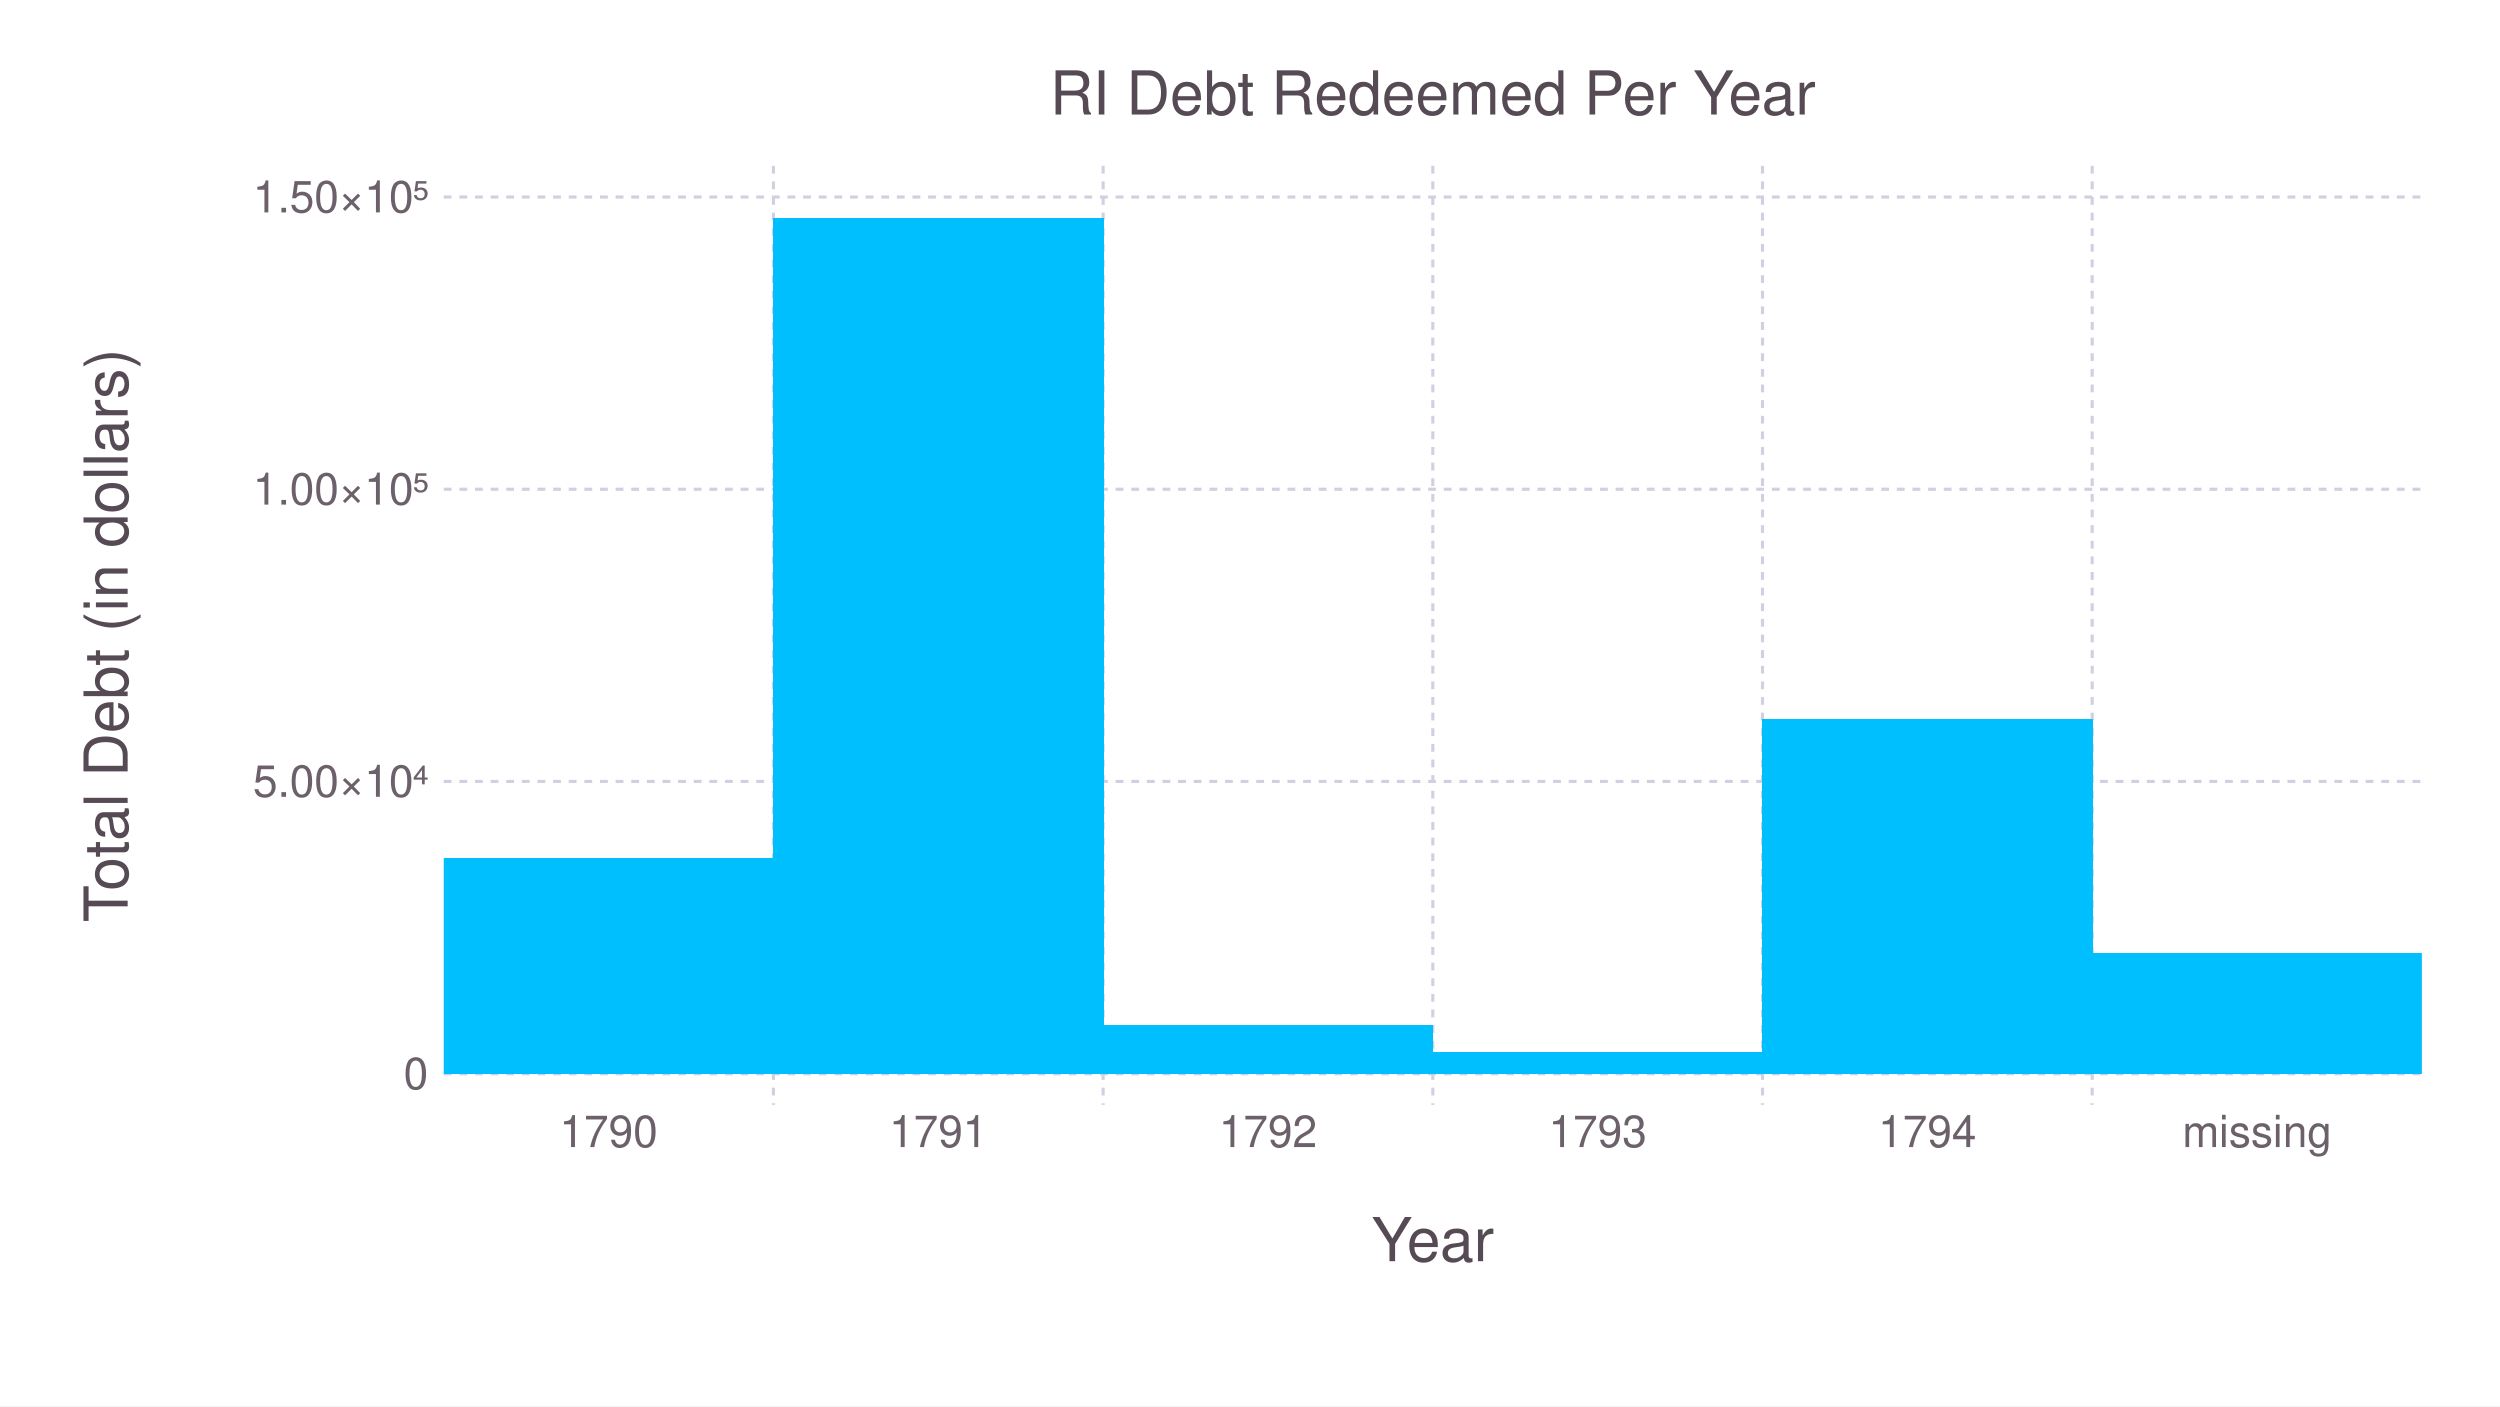
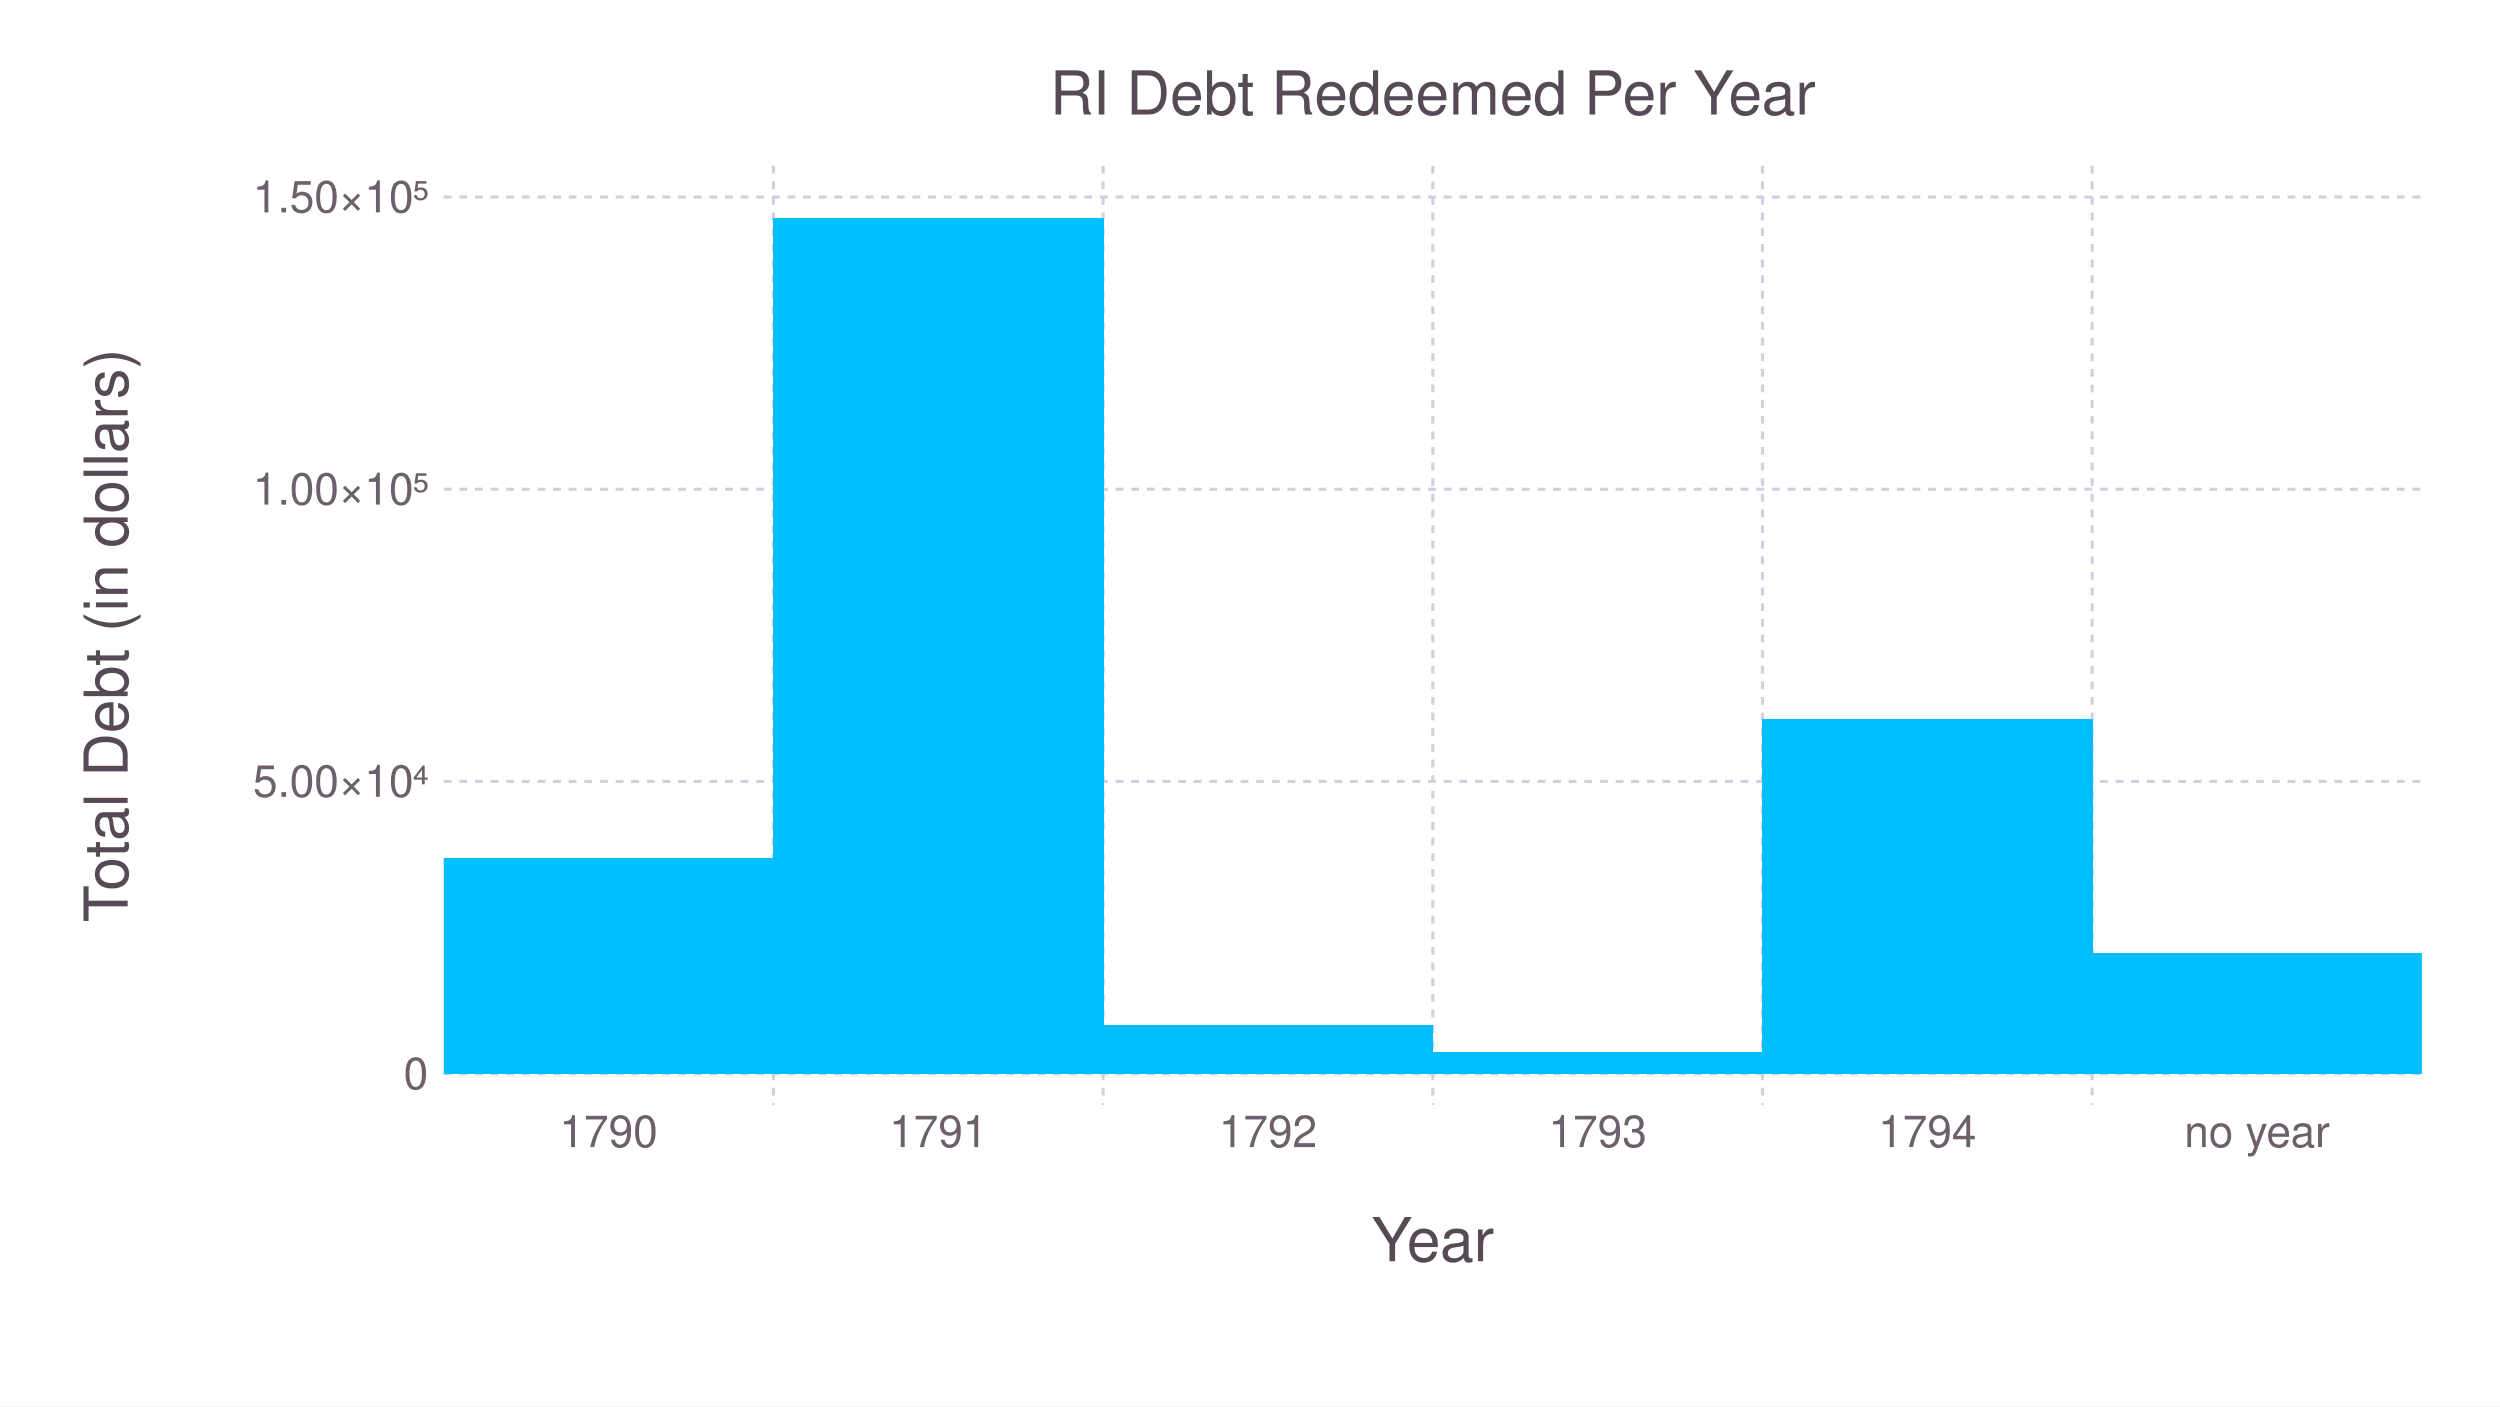
<svg xmlns="http://www.w3.org/2000/svg" version="1.2" width="160mm" height="90mm" viewBox="0 0 160 90" stroke="none" fill="#000000" stroke-width="0.3" font-size="3.88">
  <defs>
    <marker id="arrow" markerWidth="15" markerHeight="7" refX="5" refY="3.5" orient="auto" markerUnits="strokeWidth">
      <path d="M0,0 L15,3.5 L0,7 z" stroke="context-stroke" fill="context-stroke" />
    </marker>
  </defs>
-   <g stroke="#000000" stroke-opacity="0.000" fill="#FFFFFF" id="img-5d5e1071-1">
+   <g stroke="#000000" stroke-opacity="0.000" fill="#FFFFFF" id="img-37d6b117-1">
    <g transform="translate(80,45)">
      <path d="M-80,-45 L80,-45 80,45 -80,45  z" class="primitive" />
    </g>
  </g>
-   <g class="plotroot yscalable" id="img-5d5e1071-2">
-     <g font-size="3.88" font-family="'PT Sans','Helvetica Neue','Helvetica',sans-serif" fill="#564A55" stroke="#000000" stroke-opacity="0.000" id="img-5d5e1071-3">
+   <g class="plotroot yscalable" id="img-37d6b117-2">
+     <g font-size="3.88" font-family="'PT Sans','Helvetica Neue','Helvetica',sans-serif" fill="#564A55" stroke="#000000" stroke-opacity="0.000" id="img-37d6b117-3">
      <g transform="translate(91.7,78.39)">
        <g class="primitive">
          <text text-anchor="middle" dy="0.6em">Year</text>
        </g>
      </g>
    </g>
-     <g class="guide xlabels" font-size="2.82" font-family="'PT Sans Caption','Helvetica Neue','Helvetica',sans-serif" fill="#6C606B" id="img-5d5e1071-4">
+     <g class="guide xlabels" font-size="2.82" font-family="'PT Sans Caption','Helvetica Neue','Helvetica',sans-serif" fill="#6C606B" id="img-37d6b117-4">
      <g transform="translate(38.95,71.72)">
        <g class="primitive">
          <text text-anchor="middle" dy="0.6em">1790</text>
        </g>
      </g>
      <g transform="translate(60.05,71.72)">
        <g class="primitive">
          <text text-anchor="middle" dy="0.6em">1791</text>
        </g>
      </g>
      <g transform="translate(81.15,71.72)">
        <g class="primitive">
          <text text-anchor="middle" dy="0.6em">1792</text>
        </g>
      </g>
      <g transform="translate(102.25,71.72)">
        <g class="primitive">
          <text text-anchor="middle" dy="0.6em">1793</text>
        </g>
      </g>
      <g transform="translate(123.35,71.72)">
        <g class="primitive">
          <text text-anchor="middle" dy="0.6em">1794</text>
        </g>
      </g>
      <g transform="translate(144.45,71.72)">
        <g class="primitive">
-           <text text-anchor="middle" dy="0.6em">missing</text>
+           <text text-anchor="middle" dy="0.6em">no year</text>
        </g>
      </g>
    </g>
-     <g clip-path="url(#img-5d5e1071-5)">
-       <g id="img-5d5e1071-6">
-         <g pointer-events="visible" stroke-width="0.3" fill="#000000" fill-opacity="0.000" stroke="#000000" stroke-opacity="0.000" class="guide background" id="img-5d5e1071-7">
-           <g transform="translate(91.7,40.66)" id="img-5d5e1071-8">
+     <g clip-path="url(#img-37d6b117-5)">
+       <g id="img-37d6b117-6">
+         <g pointer-events="visible" stroke-width="0.3" fill="#000000" fill-opacity="0.000" stroke="#000000" stroke-opacity="0.000" class="guide background" id="img-37d6b117-7">
+           <g transform="translate(91.7,40.66)" id="img-37d6b117-8">
            <path d="M-63.3,-30.05 L63.3,-30.05 63.3,30.05 -63.3,30.05  z" class="primitive" />
          </g>
        </g>
-         <g class="guide ygridlines xfixed" stroke-dasharray="0.5,0.5" stroke-width="0.2" stroke="#D0D0E0" id="img-5d5e1071-9">
-           <g transform="translate(91.7,68.72)" id="img-5d5e1071-10">
+         <g class="guide ygridlines xfixed" stroke-dasharray="0.5,0.5" stroke-width="0.2" stroke="#D0D0E0" id="img-37d6b117-9">
+           <g transform="translate(91.7,68.72)" id="img-37d6b117-10">
            <path fill="none" d="M-63.3,0 L63.3,0 " class="primitive" />
          </g>
-           <g transform="translate(91.7,50.01)" id="img-5d5e1071-11">
+           <g transform="translate(91.7,50.01)" id="img-37d6b117-11">
            <path fill="none" d="M-63.3,0 L63.3,0 " class="primitive" />
          </g>
-           <g transform="translate(91.7,31.31)" id="img-5d5e1071-12">
+           <g transform="translate(91.7,31.31)" id="img-37d6b117-12">
            <path fill="none" d="M-63.3,0 L63.3,0 " class="primitive" />
          </g>
-           <g transform="translate(91.7,12.61)" id="img-5d5e1071-13">
+           <g transform="translate(91.7,12.61)" id="img-37d6b117-13">
            <path fill="none" d="M-63.3,0 L63.3,0 " class="primitive" />
          </g>
        </g>
-         <g class="guide xgridlines yfixed" stroke-dasharray="0.5,0.5" stroke-width="0.2" stroke="#D0D0E0" id="img-5d5e1071-14">
-           <g transform="translate(49.5,40.66)" id="img-5d5e1071-15">
+         <g class="guide xgridlines yfixed" stroke-dasharray="0.5,0.5" stroke-width="0.2" stroke="#D0D0E0" id="img-37d6b117-14">
+           <g transform="translate(49.5,40.66)" id="img-37d6b117-15">
            <path fill="none" d="M0,-30.05 L0,30.05 " class="primitive" />
          </g>
-           <g transform="translate(70.6,40.66)" id="img-5d5e1071-16">
+           <g transform="translate(70.6,40.66)" id="img-37d6b117-16">
            <path fill="none" d="M0,-30.05 L0,30.05 " class="primitive" />
          </g>
-           <g transform="translate(91.7,40.66)" id="img-5d5e1071-17">
+           <g transform="translate(91.7,40.66)" id="img-37d6b117-17">
            <path fill="none" d="M0,-30.05 L0,30.05 " class="primitive" />
          </g>
-           <g transform="translate(112.8,40.66)" id="img-5d5e1071-18">
+           <g transform="translate(112.8,40.66)" id="img-37d6b117-18">
            <path fill="none" d="M0,-30.05 L0,30.05 " class="primitive" />
          </g>
-           <g transform="translate(133.9,40.66)" id="img-5d5e1071-19">
+           <g transform="translate(133.9,40.66)" id="img-37d6b117-19">
            <path fill="none" d="M0,-30.05 L0,30.05 " class="primitive" />
          </g>
        </g>
-         <g class="plotpanel" id="img-5d5e1071-20">
-           <g shape-rendering="crispEdges" stroke-width="0.3" id="img-5d5e1071-21">
-             <g class="geometry" fill-opacity="1" stroke="#000000" stroke-opacity="0.000" fill="#00BFFF" id="img-5d5e1071-22">
-               <g transform="translate(38.95,61.82)" id="img-5d5e1071-23">
+         <g class="plotpanel" id="img-37d6b117-20">
+           <g shape-rendering="crispEdges" stroke-width="0.3" id="img-37d6b117-21">
+             <g class="geometry" fill-opacity="1" stroke="#000000" stroke-opacity="0.000" fill="#00BFFF" id="img-37d6b117-22">
+               <g transform="translate(38.95,61.82)" id="img-37d6b117-23">
                <path d="M-10.58,-6.89 L10.58,-6.89 10.58,6.89 -10.58,6.89  z" class="primitive" />
              </g>
-               <g transform="translate(60.05,41.33)" id="img-5d5e1071-24">
+               <g transform="translate(60.05,41.33)" id="img-37d6b117-24">
                <path d="M-10.58,-27.38 L10.58,-27.38 10.58,27.38 -10.58,27.38  z" class="primitive" />
              </g>
-               <g transform="translate(81.15,67.17)" id="img-5d5e1071-25">
+               <g transform="translate(81.15,67.17)" id="img-37d6b117-25">
                <path d="M-10.58,-1.54 L10.58,-1.54 10.58,1.54 -10.58,1.54  z" class="primitive" />
              </g>
-               <g transform="translate(102.25,68.03)" id="img-5d5e1071-26">
+               <g transform="translate(102.25,68.03)" id="img-37d6b117-26">
                <path d="M-10.58,-0.69 L10.58,-0.69 10.58,0.69 -10.58,0.69  z" class="primitive" />
              </g>
-               <g transform="translate(123.35,57.38)" id="img-5d5e1071-27">
+               <g transform="translate(123.35,57.38)" id="img-37d6b117-27">
                <path d="M-10.58,-11.34 L10.58,-11.34 10.58,11.34 -10.58,11.34  z" class="primitive" />
              </g>
-               <g transform="translate(144.45,64.87)" id="img-5d5e1071-28">
+               <g transform="translate(144.45,64.87)" id="img-37d6b117-28">
                <path d="M-10.58,-3.85 L10.58,-3.85 10.58,3.85 -10.58,3.85  z" class="primitive" />
              </g>
            </g>
          </g>
        </g>
      </g>
    </g>
-     <g class="guide ylabels" font-size="2.82" font-family="'PT Sans Caption','Helvetica Neue','Helvetica',sans-serif" fill="#6C606B" id="img-5d5e1071-29">
-       <g transform="translate(27.4,68.72)" id="img-5d5e1071-30">
+     <g class="guide ylabels" font-size="2.82" font-family="'PT Sans Caption','Helvetica Neue','Helvetica',sans-serif" fill="#6C606B" id="img-37d6b117-29">
+       <g transform="translate(27.4,68.72)" id="img-37d6b117-30">
        <g class="primitive">
          <text text-anchor="end" dy="0.35em">0</text>
        </g>
      </g>
-       <g transform="translate(27.4,50.01)" id="img-5d5e1071-31">
+       <g transform="translate(27.4,50.01)" id="img-37d6b117-31">
        <g class="primitive">
          <text text-anchor="end" dy="0.35em">5.00×10⁴</text>
        </g>
      </g>
-       <g transform="translate(27.4,31.31)" id="img-5d5e1071-32">
+       <g transform="translate(27.4,31.31)" id="img-37d6b117-32">
        <g class="primitive">
          <text text-anchor="end" dy="0.35em">1.00×10⁵</text>
        </g>
      </g>
-       <g transform="translate(27.4,12.61)" id="img-5d5e1071-33">
+       <g transform="translate(27.4,12.61)" id="img-37d6b117-33">
        <g class="primitive">
          <text text-anchor="end" dy="0.35em">1.50×10⁵</text>
        </g>
      </g>
    </g>
-     <g font-size="3.88" font-family="'PT Sans','Helvetica Neue','Helvetica',sans-serif" fill="#564A55" stroke="#000000" stroke-opacity="0.000" id="img-5d5e1071-34">
-       <g transform="translate(8.81,38.66)" id="img-5d5e1071-35">
+     <g font-size="3.88" font-family="'PT Sans','Helvetica Neue','Helvetica',sans-serif" fill="#564A55" stroke="#000000" stroke-opacity="0.000" id="img-37d6b117-34">
+       <g transform="translate(8.81,38.66)" id="img-37d6b117-35">
        <g class="primitive">
          <text text-anchor="middle" dy="0.35em" transform="rotate(-90,0, 2)">Total Debt (in dollars)</text>
        </g>
      </g>
    </g>
-     <g font-size="3.88" font-family="'PT Sans','Helvetica Neue','Helvetica',sans-serif" fill="#564A55" stroke="#000000" stroke-opacity="0.000" id="img-5d5e1071-36">
-       <g transform="translate(91.7,5)" id="img-5d5e1071-37">
+     <g font-size="3.88" font-family="'PT Sans','Helvetica Neue','Helvetica',sans-serif" fill="#564A55" stroke="#000000" stroke-opacity="0.000" id="img-37d6b117-36">
+       <g transform="translate(91.7,5)" id="img-37d6b117-37">
        <g class="primitive">
          <text text-anchor="middle" dy="0.6em">RI Debt Redeemed Per Year</text>
        </g>
      </g>
    </g>
  </g>
  <defs>
-     <clipPath id="img-5d5e1071-5">
+     <clipPath id="img-37d6b117-5">
      <path d="M28.4,10.61 L155,10.61 155,70.72 28.4,70.72 " />
    </clipPath>
  </defs>
</svg>
